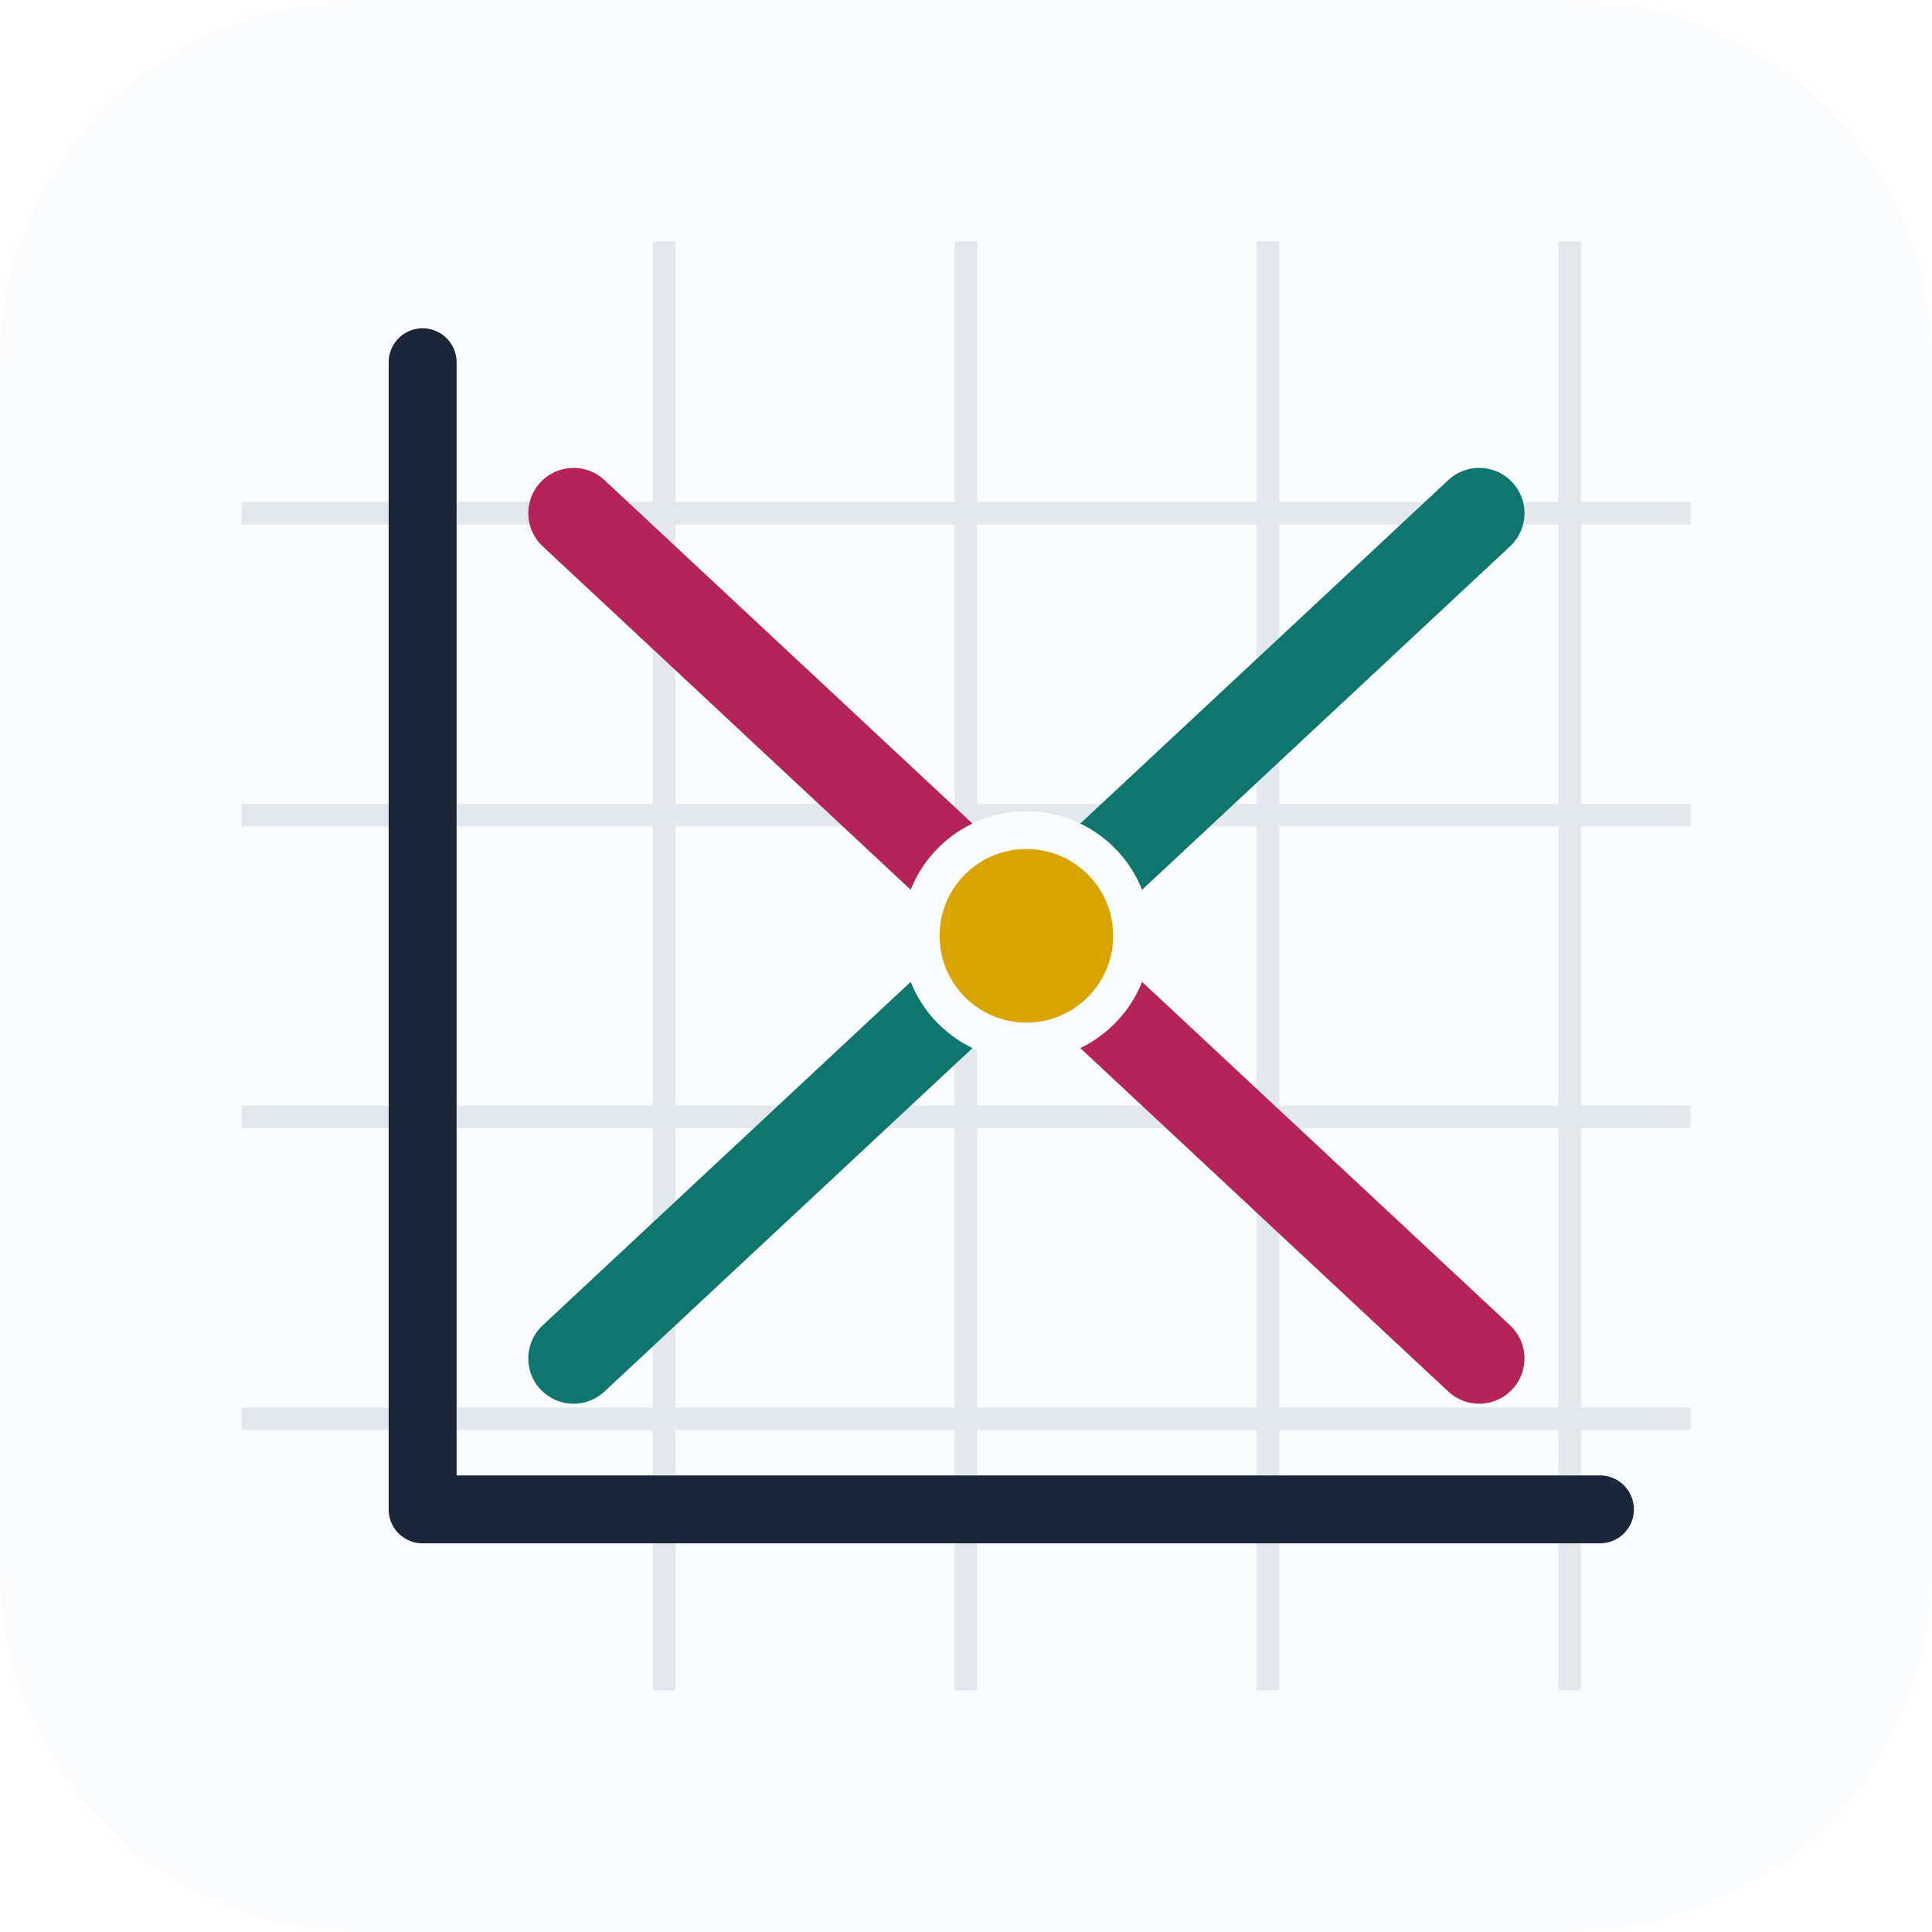
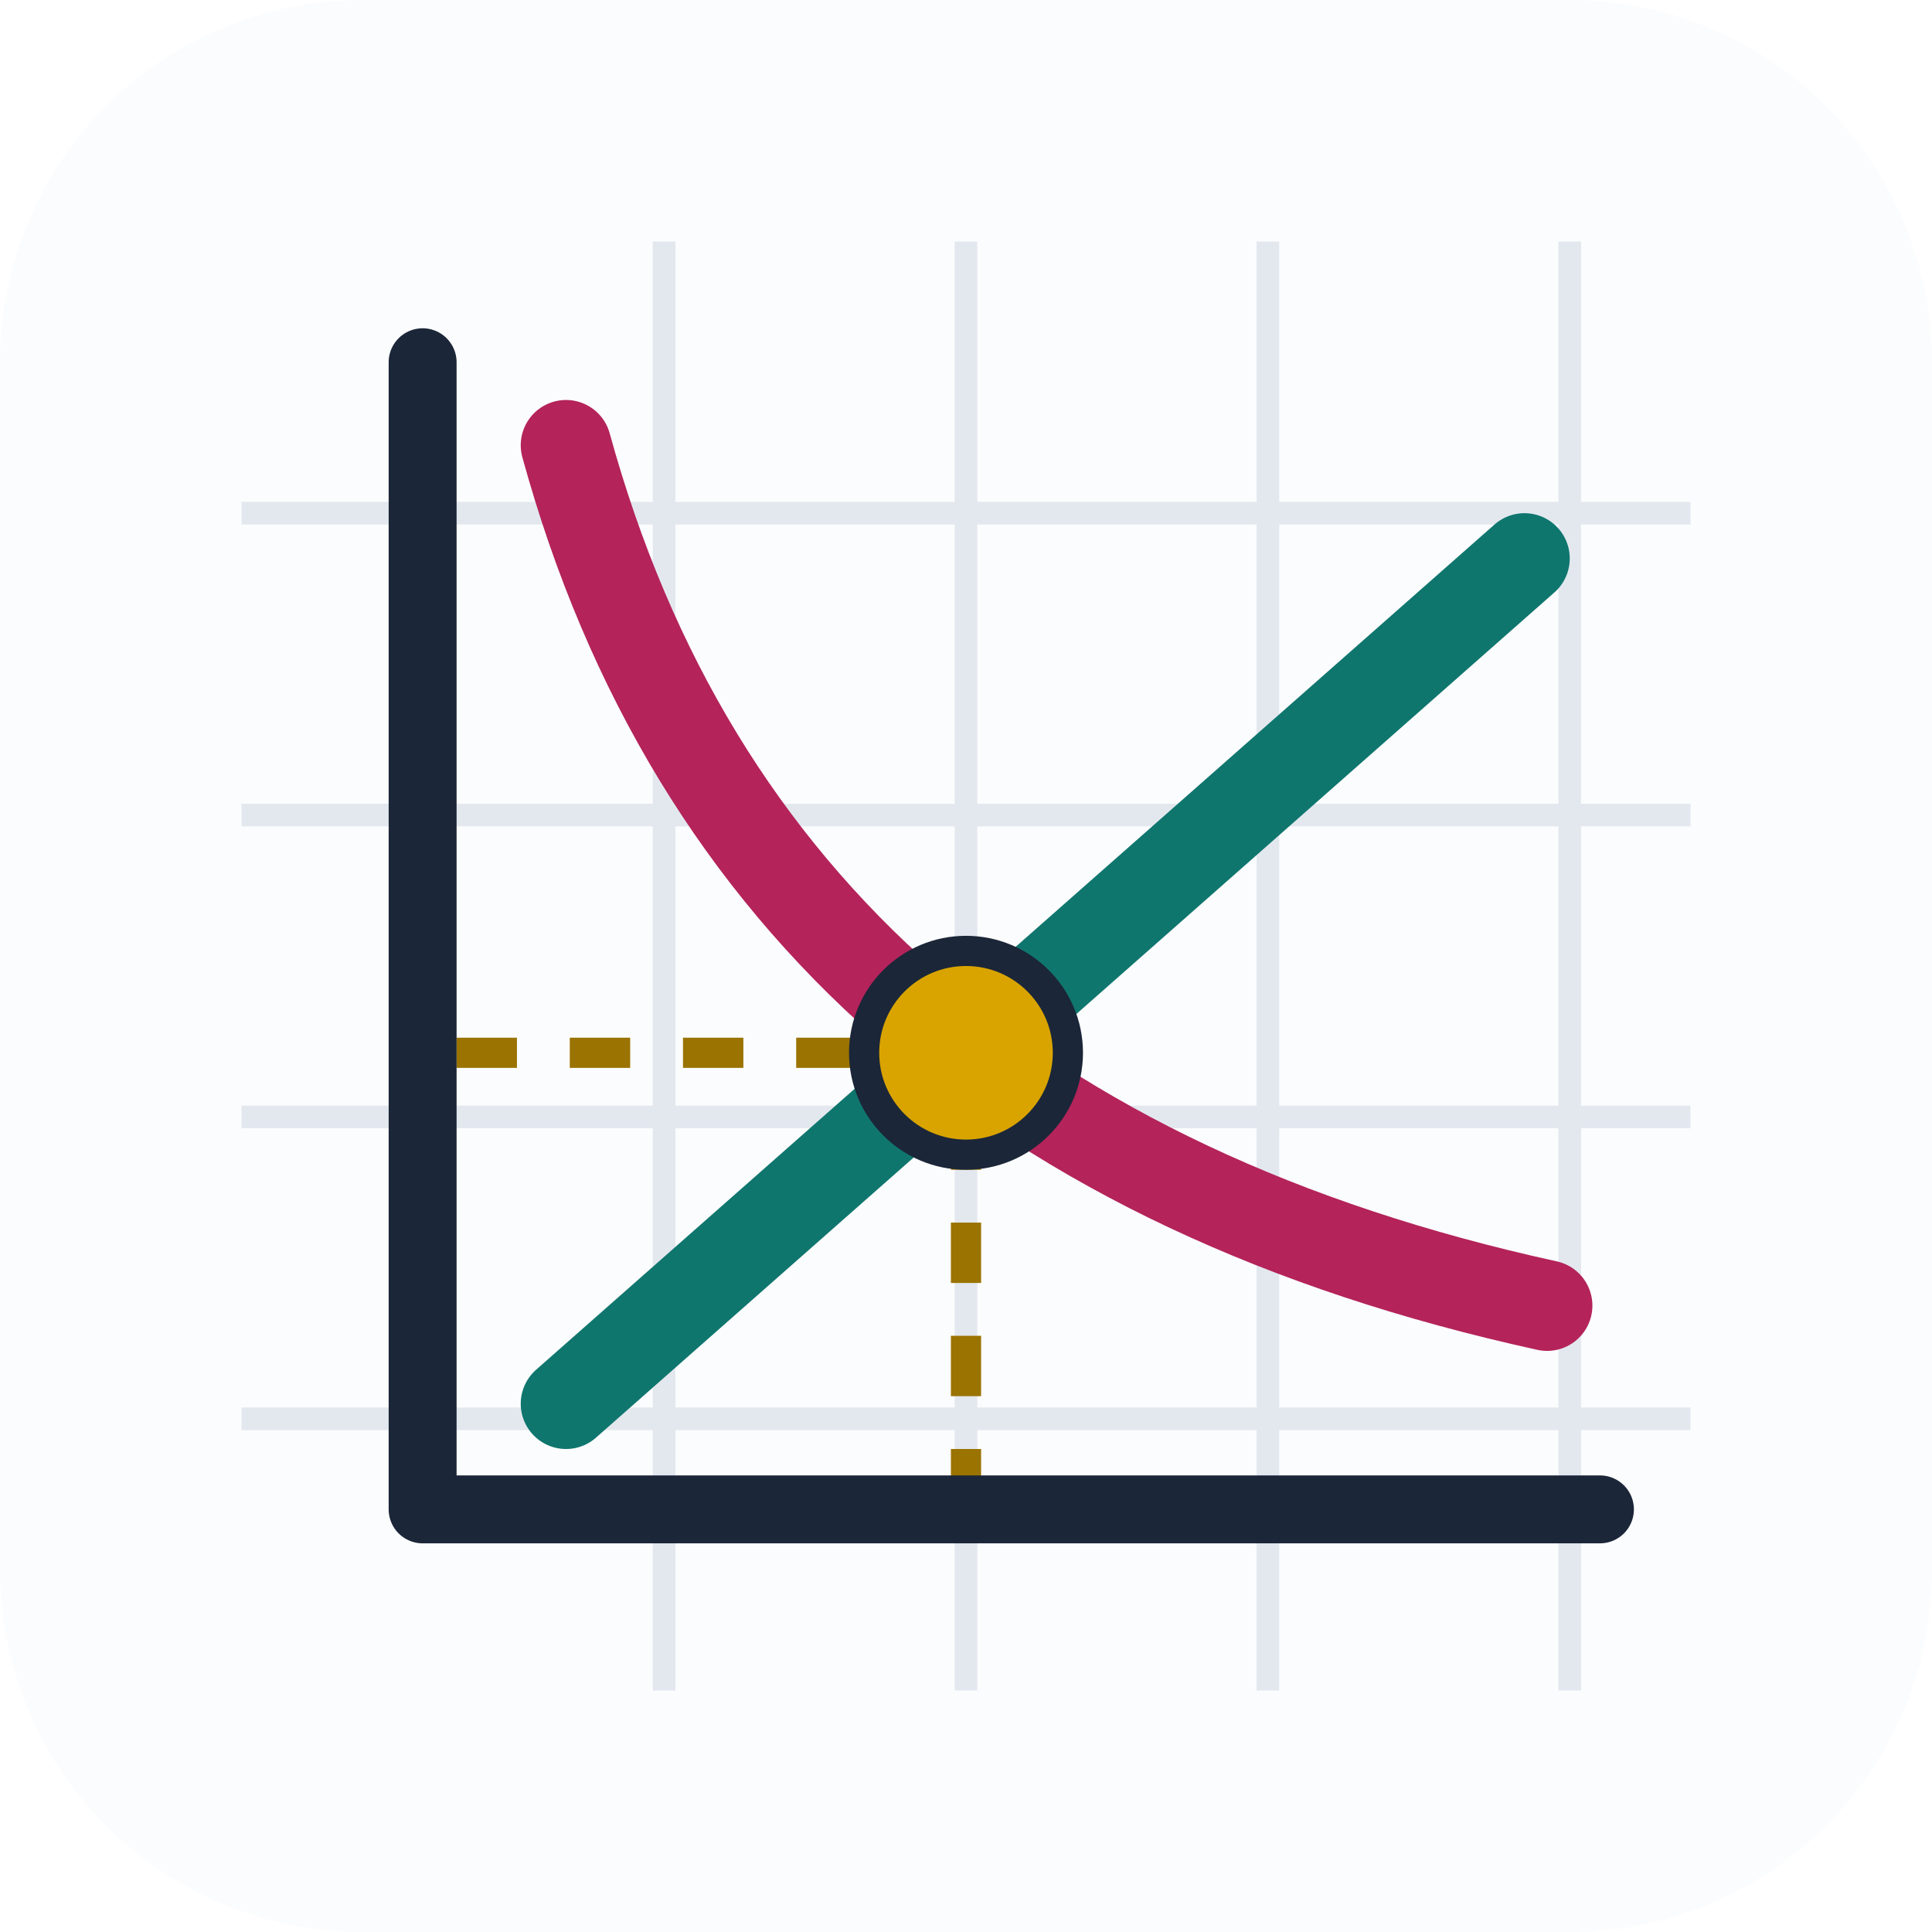
<svg xmlns="http://www.w3.org/2000/svg" viewBox="0 0 512 512">
  <rect width="512" height="512" rx="96" fill="#FBFCFD" />
  <path d="M176 64V448M256 64V448M336 64V448M416 64V448M64 136H448M64 216H448M64 296H448M64 376H448" stroke="#E3E8EF" stroke-width="6" />
+   <path d="M256 400V279H112" fill="none" stroke="#9A7300" stroke-width="8" stroke-dasharray="16 14" />
  <path d="M112 96V400H424" fill="none" stroke="#1B2638" stroke-width="18" stroke-linecap="round" stroke-linejoin="round" />
-   <path d="M152 136L392 360" stroke="#B4235A" stroke-width="24" stroke-linecap="round" />
-   <path d="M152 360L392 136" stroke="#0F766E" stroke-width="24" stroke-linecap="round" />
-   <circle cx="272" cy="248" r="28" fill="#D9A400" stroke="#FBFCFD" stroke-width="10" />
+   <path d="M150 118Q200 300 410 346" fill="none" stroke="#B4235A" stroke-width="24" stroke-linecap="round" />
+   <path d="M150 372L404 148" stroke="#0F766E" stroke-width="24" stroke-linecap="round" />
+   <circle cx="256" cy="279" r="27" fill="#D9A400" stroke="#1B2638" stroke-width="8" />
</svg>
